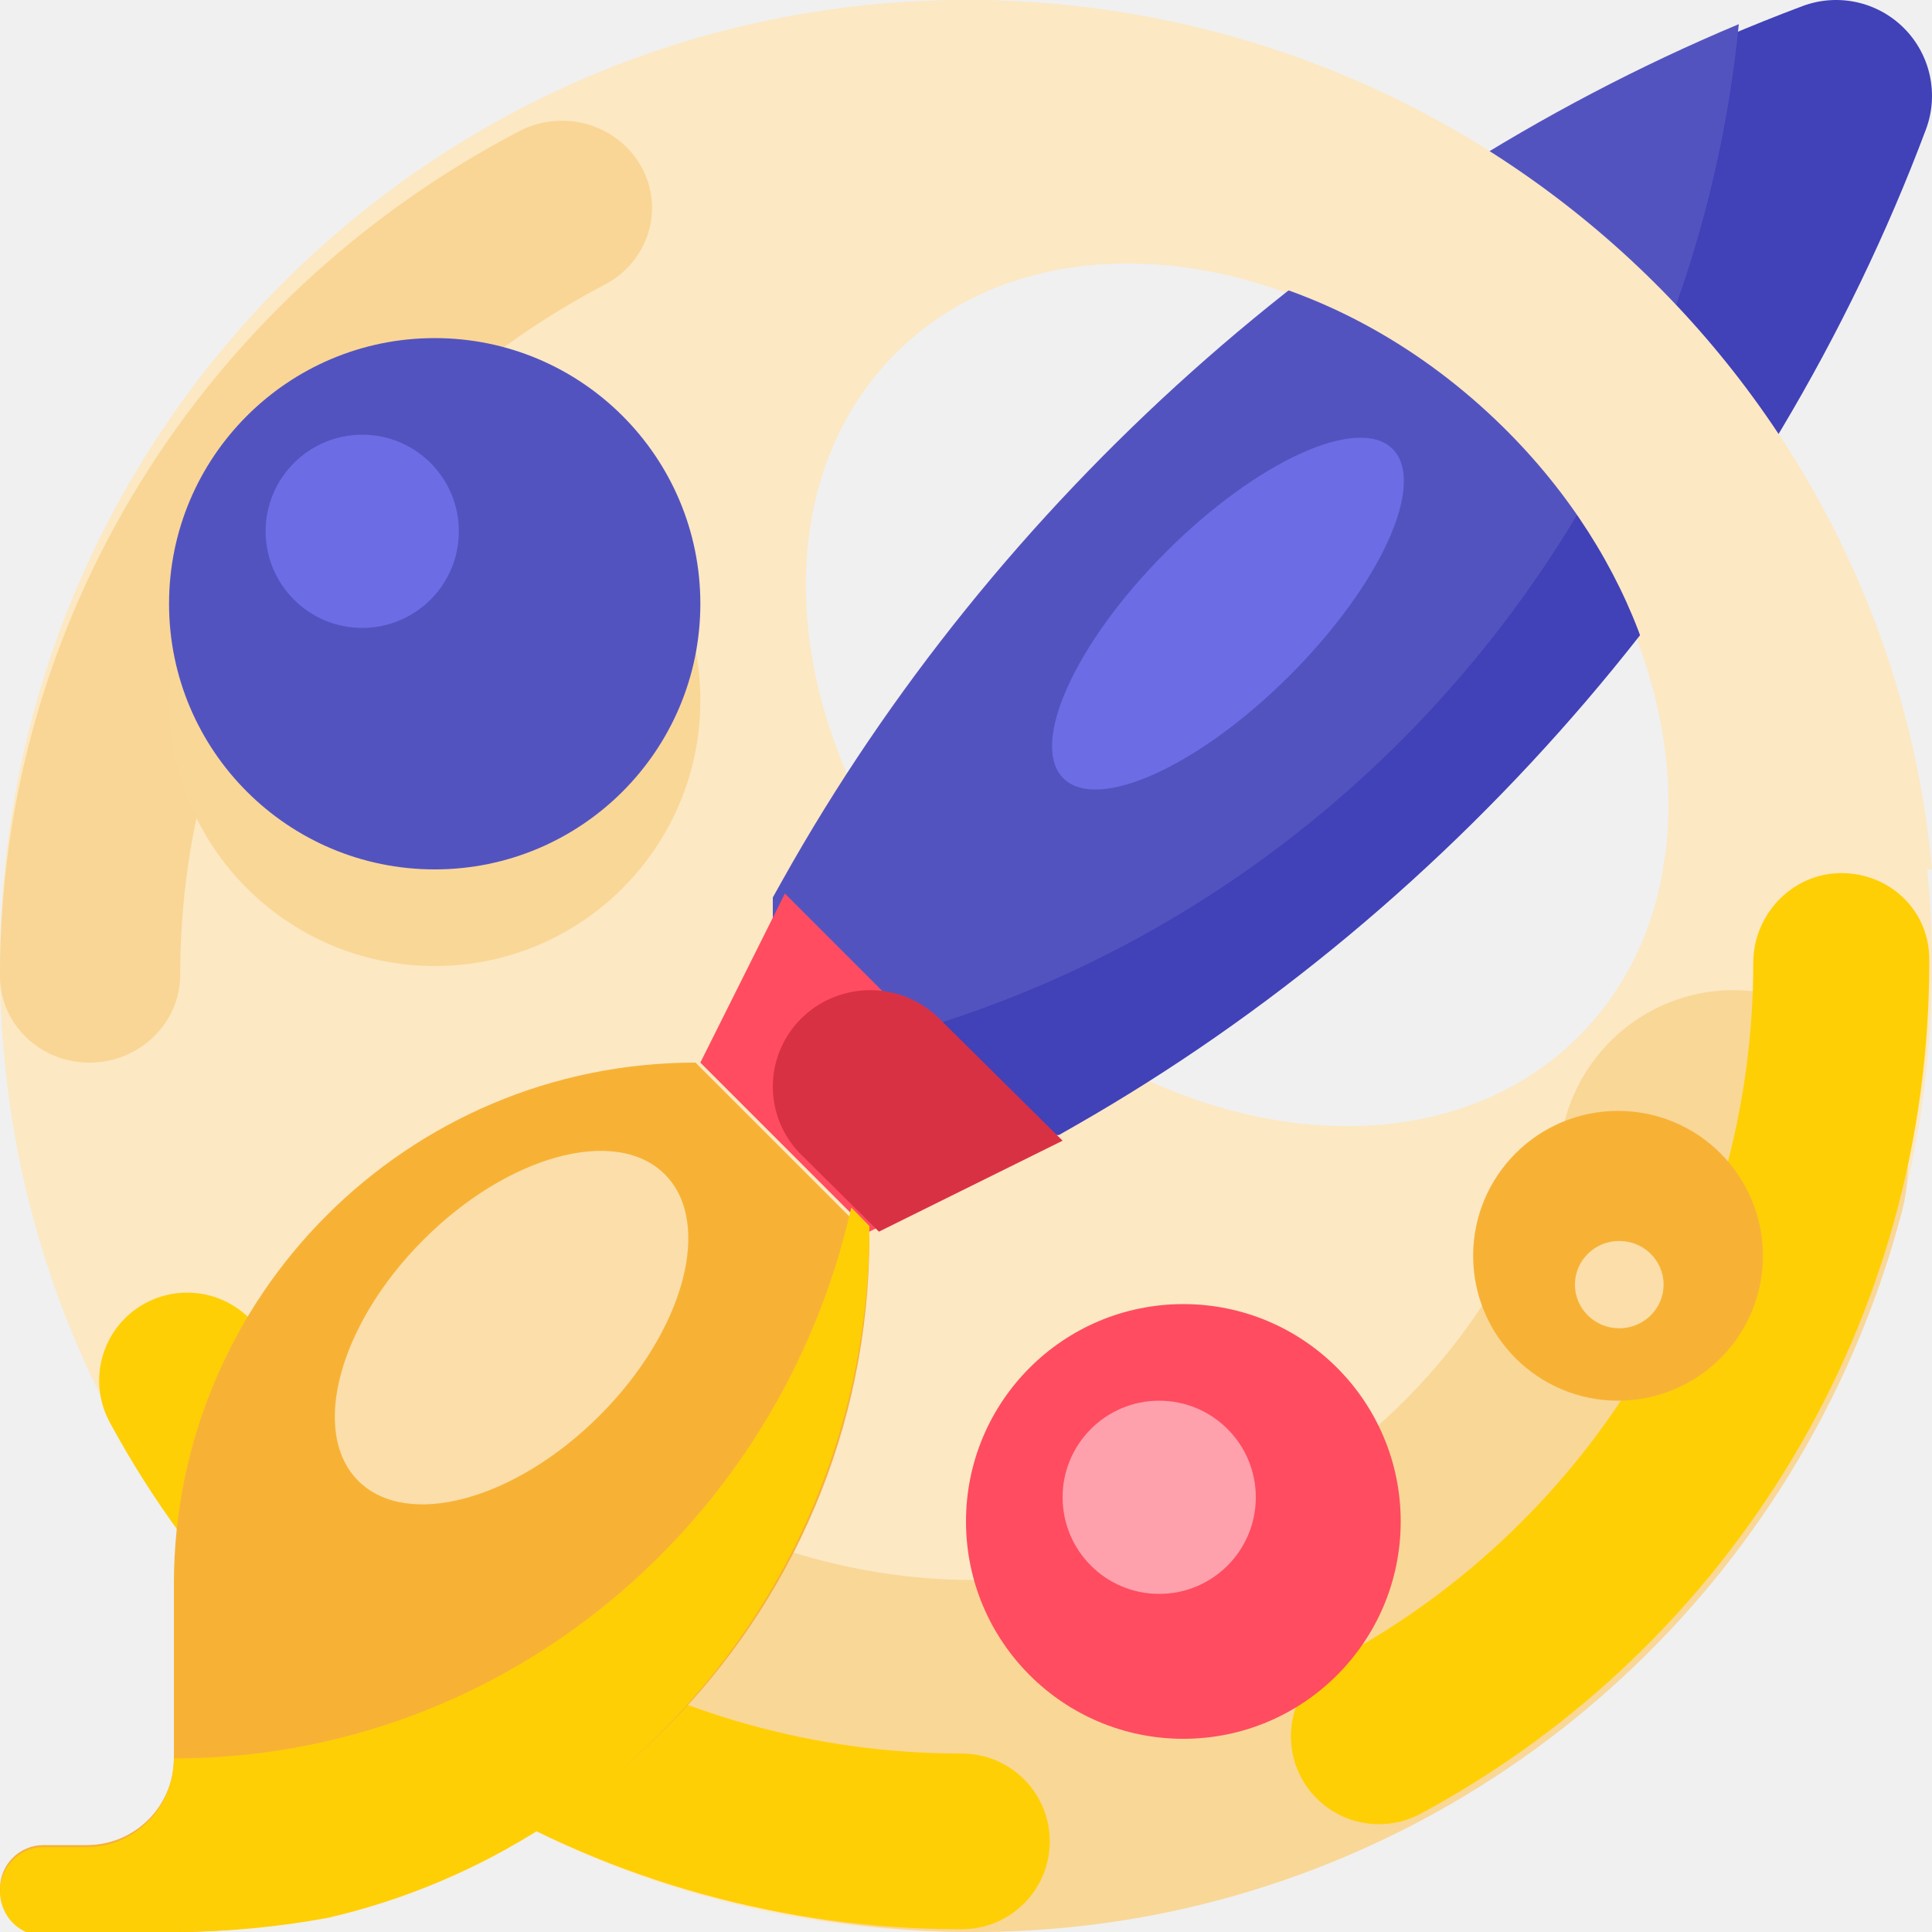
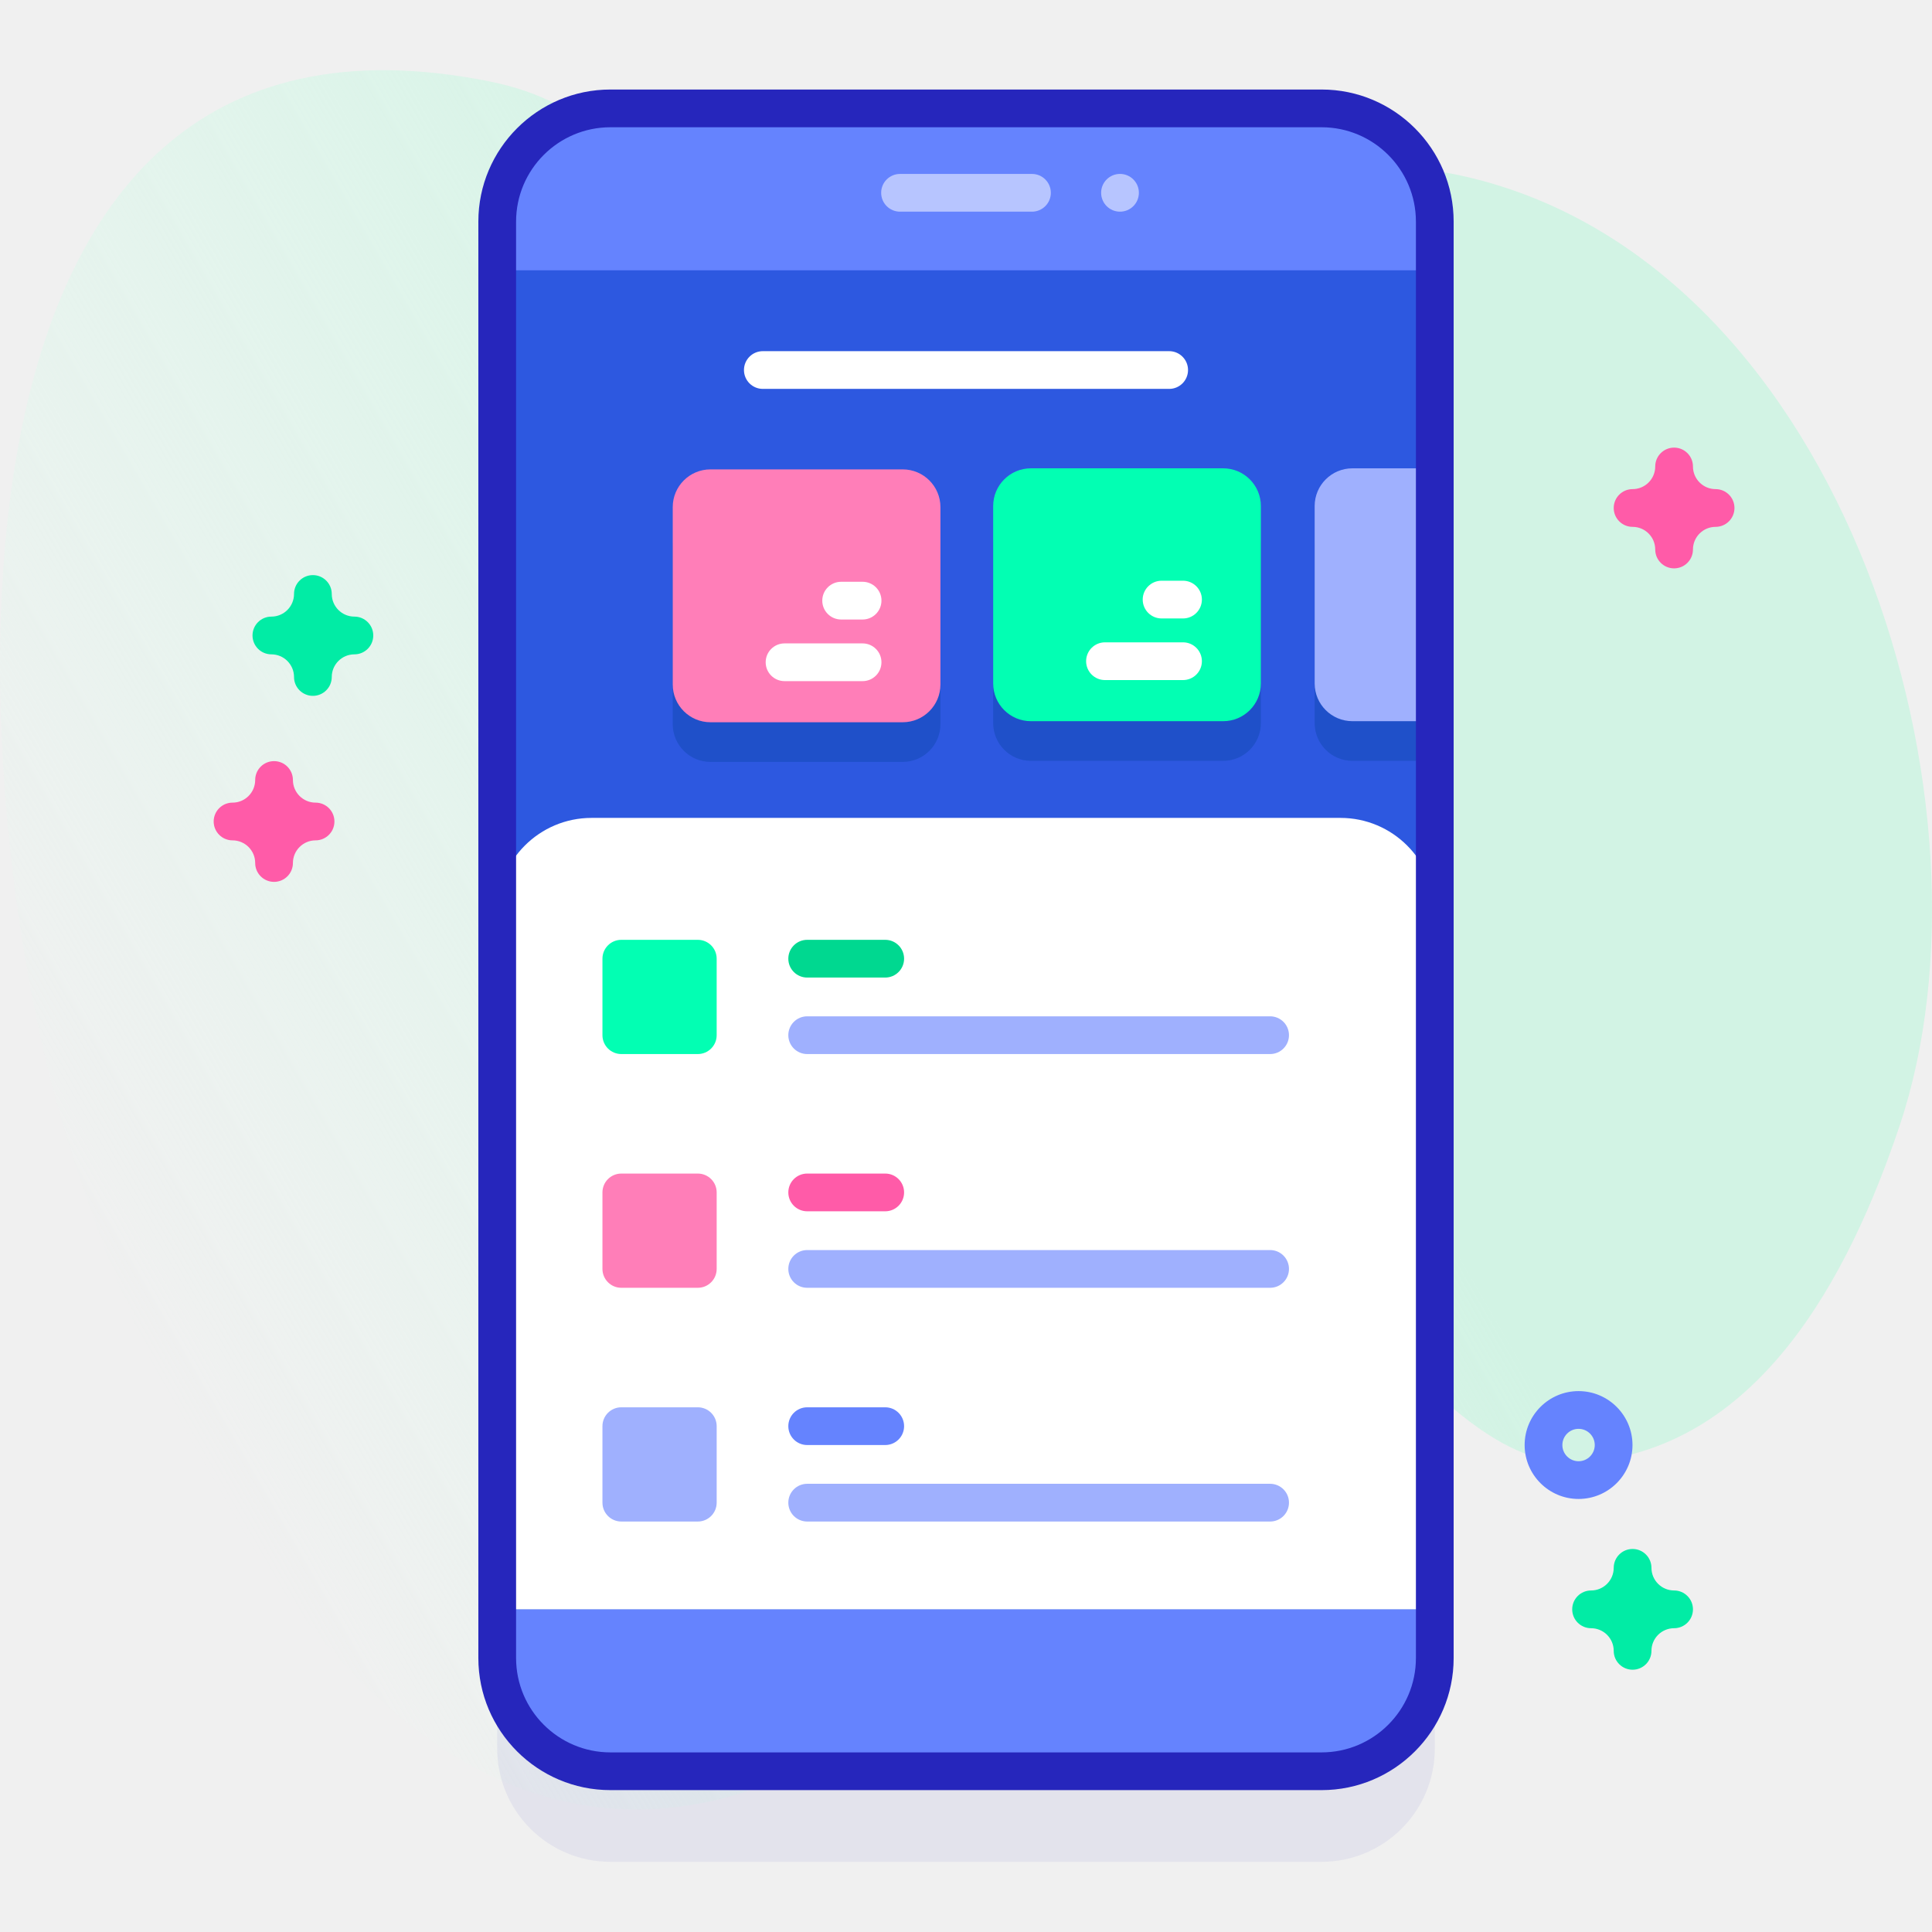
- <svg xmlns="http://www.w3.org/2000/svg" width="80px" height="80px" viewBox="0 0 80 80" version="1.1">
-   <g id="Personal-1-mixed" stroke="none" stroke-width="1" fill="none" fill-rule="evenodd">
-     <g transform="translate(-478, -1701)" fill-rule="nonzero" id="services">
-       <g transform="translate(350, 1552)">
-         <g id="1" transform="translate(10, 109)">
-           <g id="paint-palette" transform="translate(118, 40)">
-             <path d="M40,0 C17.909,0 0,17.909 0,40 C0,62.091 17.909,80 40,80 C62.092,80 80,62.091 80,40 C80,17.909 62.092,0 40,0 Z M65.371,42.913 C59.347,48.938 48.131,47.49 40.32,39.68 C32.51,31.869 31.062,20.653 37.087,14.629 C43.112,8.604 54.328,10.051 62.138,17.862 C69.949,25.672 71.396,36.888 65.371,42.913 L65.371,42.913 Z" id="Shape" fill="#FCE8C3" />
-             <path d="M71.769,41 C68.489,41.004 65.622,43.234 64.786,46.434 C61.191,60.072 47.318,68.188 33.801,64.561 C32.55,64.225 31.327,63.793 30.142,63.269 C26.491,61.645 22.225,63.316 20.616,67 C19.008,70.68 20.657,74.977 24.301,76.606 C28.156,78.322 32.258,79.404 36.452,79.812 L36.452,79.812 C36.473,79.814 36.494,79.816 36.515,79.818 L36.515,79.818 C36.724,79.838 36.933,79.856 37.143,79.873 L37.144,79.873 L37.174,79.875 L37.176,79.875 L37.204,79.878 L37.208,79.878 L37.236,79.88 L37.24,79.881 L37.266,79.883 L37.272,79.883 L37.298,79.885 L37.304,79.886 L37.33,79.888 L37.336,79.888 L37.362,79.89 L37.368,79.89 L37.393,79.892 L37.4,79.893 L37.425,79.895 L37.431,79.895 L37.457,79.897 L37.464,79.897 L37.489,79.899 L37.494,79.9 L37.521,79.902 L37.526,79.902 L37.554,79.904 L37.555,79.904 L37.585,79.906 L37.586,79.906 C37.69,79.913 37.793,79.92 37.898,79.926 L37.903,79.927 L37.931,79.928 L37.934,79.929 L37.961,79.93 L37.967,79.93 L37.992,79.932 L37.999,79.932 L38.022,79.934 L38.032,79.934 L38.054,79.935 L38.064,79.936 L38.087,79.937 L38.096,79.938 L38.119,79.939 L38.128,79.94 L38.15,79.941 L38.16,79.941 L38.183,79.943 L38.192,79.943 L38.214,79.944 L38.225,79.945 L38.246,79.946 L38.257,79.947 L38.278,79.948 L38.29,79.948 L38.31,79.949 L38.321,79.95 L38.343,79.951 L38.353,79.951 L38.376,79.952 L38.384,79.953 L38.407,79.954 L38.417,79.955 L38.44,79.956 L38.447,79.956 L38.473,79.957 L38.477,79.957 L38.505,79.959 L38.507,79.959 C38.558,79.961 38.611,79.964 38.661,79.966 L38.664,79.966 L38.689,79.967 L38.696,79.967 L38.72,79.968 L38.729,79.969 L38.751,79.969 L38.761,79.97 L38.781,79.971 L38.794,79.971 L38.813,79.972 L38.826,79.972 L38.846,79.973 L38.859,79.974 L38.878,79.974 L38.891,79.975 L38.91,79.975 L38.924,79.976 L38.943,79.977 L38.956,79.977 L38.976,79.978 L38.988,79.978 L39.008,79.979 L39.021,79.979 L39.039,79.98 L39.054,79.98 L39.072,79.981 L39.086,79.981 L39.104,79.982 L39.119,79.982 L39.137,79.983 L39.151,79.983 L39.169,79.984 L39.183,79.984 L39.202,79.985 L39.215,79.985 L39.234,79.985 L39.248,79.986 L39.267,79.986 L39.281,79.987 L39.299,79.987 L39.315,79.988 L39.332,79.988 L39.346,79.988 L39.364,79.989 L39.378,79.989 L39.397,79.99 L39.414,79.99 L39.429,79.99 L39.449,79.991 L39.483,79.991 L39.493,79.992 L39.514,79.992 L39.526,79.992 L39.544,79.992 L39.559,79.993 L39.576,79.993 L39.591,79.994 L39.608,79.994 L39.624,79.994 L39.641,79.995 L39.657,79.995 L39.673,79.995 L39.69,79.995 L39.706,79.996 L39.722,79.996 L39.739,79.996 L39.755,79.996 L39.772,79.996 L39.787,79.997 L39.804,79.997 L39.82,79.997 L39.837,79.997 L39.853,79.997 L39.869,79.997 L39.886,79.998 L39.902,79.998 L39.918,79.998 L39.935,79.998 L39.952,79.998 L39.967,79.998 L39.985,79.999 L40,79.999 L40.017,79.999 L40.033,79.999 L40.05,79.999 L40.066,79.999 L40.083,80 L40.098,80 L40.116,80 L40.131,80 L40.148,80 L40.164,80 L40.181,80 L40.197,80 L40.216,80 L40.229,80 L40.248,80 L40.262,80 L40.28,80 L40.295,80 L40.328,80 L40.358,80 L40.365,80 L40.388,80 L40.398,80 L40.418,80 L40.428,80 L40.449,80 L40.459,80 L40.488,80 L40.488,80 L40.519,80 L40.526,80 L40.549,79.999 L40.559,79.999 L40.578,79.999 L40.59,79.999 L40.609,79.999 L40.62,79.999 L40.642,79.999 L40.65,79.999 L40.679,79.999 L40.688,79.999 L40.709,79.999 L40.72,79.998 L40.74,79.998 L40.75,79.998 L40.77,79.998 L40.781,79.998 L40.802,79.998 L40.81,79.997 L40.84,79.997 L40.846,79.997 L40.87,79.997 L40.88,79.997 L40.9,79.996 L40.911,79.996 L40.931,79.996 L40.941,79.996 L40.962,79.995 L40.971,79.995 C40.99,79.995 41.012,79.994 41.031,79.994 L41.04,79.994 L41.06,79.994 L41.072,79.993 L41.09,79.993 L41.102,79.993 L41.121,79.992 L41.132,79.992 L41.156,79.992 L41.161,79.992 L41.191,79.991 L41.2,79.991 L41.22,79.99 L41.232,79.99 L41.251,79.99 L41.262,79.989 L41.282,79.989 L41.292,79.989 L41.314,79.988 L41.322,79.988 L41.351,79.987 L41.36,79.987 L41.381,79.987 L41.392,79.986 L41.411,79.986 L41.422,79.985 L41.442,79.985 L41.452,79.984 L41.473,79.984 L41.482,79.984 L41.512,79.983 L41.515,79.983 L41.541,79.982 L41.551,79.981 L41.571,79.981 L41.582,79.98 L41.602,79.98 L41.612,79.979 L41.634,79.979 L41.642,79.978 C41.663,79.978 41.681,79.977 41.702,79.976 L41.709,79.976 L41.732,79.975 L41.742,79.975 L41.762,79.974 L41.772,79.974 L41.793,79.973 L41.802,79.973 C41.822,79.972 41.841,79.971 41.861,79.971 L41.87,79.97 L41.892,79.97 L41.901,79.969 L41.922,79.968 L41.931,79.968 L41.953,79.967 L41.961,79.967 L41.986,79.966 L41.991,79.966 L42.022,79.964 L42.025,79.964 L42.052,79.963 L42.059,79.963 L42.081,79.962 L42.091,79.961 L42.111,79.96 L42.122,79.96 L42.144,79.959 L42.151,79.958 L42.181,79.957 L42.184,79.957 L42.211,79.956 L42.22,79.955 L42.24,79.954 L42.251,79.954 L42.271,79.953 L42.281,79.952 L42.302,79.951 L42.311,79.951 L42.337,79.949 L42.343,79.949 L42.37,79.948 L42.38,79.947 L42.4,79.946 L42.41,79.946 L42.429,79.945 L42.441,79.944 L42.461,79.943 L42.47,79.943 L42.496,79.941 L42.5,79.941 L42.53,79.939 L42.535,79.939 L42.559,79.938 L42.569,79.937 L42.589,79.936 L42.599,79.935 L42.618,79.934 L42.629,79.934 L42.652,79.932 L42.658,79.932 L42.689,79.93 L42.691,79.93 L42.718,79.928 L42.726,79.928 L42.748,79.926 L42.758,79.926 L42.779,79.924 L42.787,79.924 L42.812,79.922 L42.817,79.922 C42.837,79.921 42.857,79.919 42.877,79.918 L42.884,79.918 L42.907,79.916 L42.915,79.916 L42.938,79.914 L42.946,79.914 L42.969,79.912 L42.976,79.912 C42.997,79.91 43.015,79.909 43.036,79.908 L43.042,79.907 L43.066,79.906 L43.074,79.905 L43.096,79.904 L43.104,79.903 L43.127,79.901 L43.134,79.901 C43.154,79.9 43.175,79.898 43.194,79.897 L43.199,79.896 L43.224,79.894 L43.232,79.894 L43.254,79.892 L43.263,79.891 L43.285,79.89 L43.292,79.889 L43.321,79.887 L43.322,79.887 L43.353,79.885 L43.355,79.884 L43.382,79.882 L43.391,79.882 L43.412,79.88 L43.42,79.879 L43.443,79.878 L43.451,79.877 L43.477,79.875 L43.48,79.875 C43.501,79.873 43.52,79.872 43.541,79.87 L43.545,79.869 L43.57,79.867 L43.579,79.867 L43.6,79.865 L43.609,79.864 L43.632,79.862 L43.638,79.862 C43.659,79.86 43.678,79.859 43.699,79.857 L43.703,79.856 L43.729,79.854 L43.735,79.854 L43.759,79.852 L43.766,79.851 L43.792,79.849 L43.795,79.849 C43.816,79.847 43.836,79.845 43.857,79.843 L43.857,79.843 L43.886,79.841 L43.893,79.84 L43.916,79.838 L43.924,79.837 L43.948,79.835 L43.953,79.834 C43.984,79.832 44.012,79.829 44.044,79.826 L44.049,79.826 L44.074,79.823 L44.08,79.822 L44.105,79.82 L44.11,79.82 L44.137,79.817 L44.14,79.817 C44.161,79.815 44.18,79.813 44.201,79.811 L44.207,79.81 L44.231,79.808 L44.238,79.807 L44.261,79.805 L44.268,79.804 L44.292,79.802 L44.298,79.801 C44.319,79.799 44.337,79.797 44.358,79.795 L44.364,79.795 L44.388,79.792 L44.396,79.791 L44.418,79.789 L44.426,79.788 L44.449,79.786 L44.455,79.785 C44.476,79.783 44.495,79.781 44.516,79.779 L44.518,79.779 L44.546,79.776 L44.551,79.775 L44.576,79.773 L44.581,79.772 L44.607,79.769 L44.612,79.769 L44.64,79.766 L44.642,79.765 C44.662,79.763 44.682,79.761 44.703,79.759 L44.707,79.758 L44.732,79.755 L44.738,79.755 L44.763,79.752 L44.768,79.751 C44.798,79.748 44.829,79.744 44.859,79.741 L44.864,79.74 L44.888,79.738 L44.895,79.737 L44.919,79.734 L44.925,79.733 L44.951,79.73 L44.955,79.73 C44.975,79.728 44.995,79.725 45.016,79.723 C45.017,79.723 45.015,79.723 45.016,79.723 L45.045,79.719 L45.05,79.719 L45.075,79.716 L45.081,79.715 L45.107,79.712 L45.111,79.712 C45.131,79.709 45.151,79.707 45.172,79.704 L45.173,79.704 L45.202,79.7 L45.205,79.7 L45.232,79.697 L45.237,79.696 L45.262,79.693 L45.267,79.692 C45.298,79.688 45.326,79.685 45.357,79.681 L45.361,79.68 L45.387,79.677 L45.393,79.676 L45.418,79.673 L45.422,79.672 C45.453,79.669 45.482,79.665 45.513,79.661 L45.516,79.66 L45.543,79.657 L45.547,79.656 L45.574,79.653 L45.577,79.652 L45.607,79.648 L45.607,79.648 C45.627,79.645 45.648,79.643 45.668,79.64 L45.67,79.64 L45.698,79.636 L45.703,79.635 L45.728,79.632 L45.733,79.631 L45.759,79.628 L45.763,79.627 C45.794,79.623 45.823,79.619 45.854,79.614 L45.857,79.614 L45.883,79.61 L45.889,79.609 L45.915,79.606 L45.918,79.605 C45.949,79.601 45.978,79.597 46.009,79.592 L46.011,79.592 L46.039,79.588 L46.042,79.587 L46.07,79.583 L46.073,79.583 C46.114,79.577 46.153,79.571 46.194,79.565 L46.196,79.565 L46.225,79.56 L46.227,79.56 C46.268,79.554 46.307,79.548 46.348,79.542 L46.351,79.541 L46.377,79.537 L46.383,79.536 L46.41,79.532 L46.411,79.532 C46.442,79.527 46.471,79.523 46.502,79.518 L46.505,79.517 L46.533,79.513 L46.536,79.513 L46.564,79.508 L46.566,79.508 C46.607,79.501 46.646,79.495 46.687,79.488 L46.689,79.488 C46.74,79.48 46.79,79.471 46.841,79.463 L46.843,79.463 L46.872,79.458 L46.873,79.457 C47.027,79.432 47.179,79.405 47.332,79.378 L47.362,79.372 L47.363,79.372 C47.465,79.354 47.566,79.335 47.668,79.316 L47.669,79.316 C47.719,79.306 47.77,79.297 47.821,79.287 L47.821,79.287 C47.871,79.277 47.922,79.267 47.973,79.257 L47.973,79.257 C48.135,79.225 48.297,79.193 48.458,79.159 L48.459,79.159 C63.186,76.042 74.913,64.812 78.764,50.136 C79.772,46.236 77.455,42.251 73.59,41.234 C72.995,41.08 72.383,41 71.769,41 L71.769,41 Z" id="Path" fill="#F9D797" />
-             <g id="Group" transform="translate(4, 36)" fill="#FFCF06">
-               <path d="M35.844,43.886 L35.808,43.886 C21.084,43.892 7.543,35.832 0.544,22.895 C-0.413,21.127 0.247,18.918 2.018,17.963 C3.788,17.008 5.998,17.665 6.956,19.431 C12.68,30.018 23.76,36.615 35.808,36.61 C37.821,36.6 39.46,38.221 39.47,40.23 C39.479,42.24 37.856,43.877 35.844,43.886 L35.844,43.886 Z" id="Path" />
-               <path d="M53.1,39.536 C51.088,39.537 49.455,37.91 49.453,35.9 C49.452,34.563 50.186,33.332 51.364,32.696 C61.984,26.985 68.604,15.91 68.599,3.866 C68.599,1.857 70.229,0.153 72.243,0.153 C74.257,0.153 75.886,1.705 75.886,3.715 L75.886,3.866 C75.892,18.584 67.805,32.116 54.83,39.099 C54.298,39.385 53.704,39.536 53.1,39.536 Z" id="Path" />
-             </g>
-             <path d="M3.731,44 C1.689,44.018 0.019,42.431 0,40.455 C0,40.446 0,40.437 0,40.428 L0,40.352 C-0.004,25.78 8.246,12.378 21.491,5.437 C23.302,4.487 25.566,5.137 26.548,6.889 C27.53,8.641 26.858,10.831 25.047,11.781 C14.209,17.462 7.46,28.429 7.462,40.352 C7.466,42.353 5.8,43.982 3.731,44 Z" id="Path" fill="#F9D695" />
-             <path d="M33,47 L43.846,47 L44.554,46.596 C60.452,37.511 73.318,22.509 79.747,5.364 L79.747,5.364 C80.294,3.907 79.938,2.264 78.837,1.163 C77.736,0.062 76.093,-0.294 74.636,0.253 L74.636,0.253 C57.491,6.682 42.489,19.548 33.404,35.446 L33,36.154 L33,47 Z" id="Path" fill="#4141B8" />
-             <path d="M72,1 C55.553,7.892 41.219,20.689 32.409,36.431 L32,37.162 L32,44 C53.222,40.645 69.825,23.023 72,1 L72,1 Z" id="Path" fill="#5353C0" />
-             <path d="M28.8,44 C16.871,44 7.2,53.671 7.2,65.6 C7.2,65.6 7.2,65.6 7.2,65.6 L7.2,72.8 C7.2,74.788 5.588,76.4 3.6,76.4 L1.8,76.4 C0.806,76.4 0,77.206 0,78.2 C0,79.194 0.806,80 1.8,80 L7.2,80 C23.106,80 36,67.106 36,51.2 L28.8,44 Z" id="Path" fill="#F7B236" />
-             <polygon id="Path" fill="#FF4C60" points="32.5 37 29 44 36 51 43 47.5" />
-             <path d="M62.24,17.683 C67.755,23.117 70.033,30.189 68.846,36 L80,36 C78.152,15.819 60.96,0 40,0 L40,12.41 C46.313,9.102 55.521,11.061 62.24,17.683 Z" id="Path" fill="#FCE8C3" />
-             <circle id="Oval" fill="#FF4C60" cx="49" cy="63" r="9" />
-             <circle id="Oval" fill="#F9D797" cx="18" cy="29" r="11" />
-             <circle id="Oval" fill="#5353C0" cx="18" cy="25" r="11" />
-             <circle id="Oval" fill="#F7B236" cx="67" cy="52" r="6" />
-             <circle id="Oval" fill="#6C6CE5" cx="15" cy="22" r="4" />
-             <circle id="Oval" fill="#FFA1AC" cx="48" cy="62" r="4" />
-             <g id="Group" transform="translate(11, 44)" fill="#FBDEA9">
-               <ellipse id="Oval" cx="56.05" cy="9.193" rx="1.836" ry="1.808" />
-               <ellipse id="Oval" transform="translate(10.18245, 10.97382) rotate(-135) translate(-10.18245, -10.97382) " cx="10.182" cy="10.974" rx="5.153" ry="8.975" />
-             </g>
-             <ellipse id="Oval" fill="#6C6CE5" transform="translate(50.84723, 25.40856) rotate(-135) translate(-50.84723, -25.40856) " cx="50.847" cy="25.409" rx="3.619" ry="9.641" />
-             <path d="M1.072,80 L7.36,80 C9.452,79.989 11.539,79.792 13.598,79.41 C26.42,76.437 36,64.754 36,50.767 L35.249,50 C32.317,63.061 20.885,72.814 7.2,72.814 C7.2,74.844 5.588,76.489 3.6,76.489 L1.8,76.489 C0.808,76.487 0.002,77.306 0,78.319 C-0.002,79.046 0.419,79.706 1.072,80 L1.072,80 Z" id="Path" fill="#FFCF06" />
-             <path d="M36.394,51 L33.182,47.819 C31.954,46.604 31.65,44.746 32.426,43.209 C33.422,41.236 35.845,40.436 37.838,41.423 C38.226,41.615 38.58,41.867 38.886,42.171 L44,47.234 L36.394,51 Z" id="Path" fill="#D93144" />
-           </g>
-         </g>
-       </g>
+ <svg xmlns="http://www.w3.org/2000/svg" version="1.1" width="91" height="91" x="0" y="0" viewBox="0 0 512 512" style="enable-background:new 0 0 512 512" xml:space="preserve" class="">
+   <g>
+     <linearGradient id="a" x1="23.821" x2="459.531" y1="336.331" y2="84.774" gradientUnits="userSpaceOnUse">
+       <stop offset="0" stop-color="#dcfdee" stop-opacity="0" />
+       <stop offset=".629" stop-color="#d2f3e4" />
+     </linearGradient>
+     <path fill="url(#a)" d="M16.074 295.943c18.727 64.003 72.707 194.564 163.922 182.845 91.486-11.755 55.759-129.725 139.508-145.894 36.867-7.118 61.857 56.689 98.806 54.704 47.588-2.557 71.81-49.663 85.108-89.264 28.197-83.968-14.029-226.352-112.859-251.012-86.244-21.519-96.332 83.855-171.322 53.248-42.149-17.203-37.938-68.576-89.272-78.942C-25.333-9.731-8.845 210.778 16.074 295.943z" opacity="1" data-original="url(#a)" class="" />
+     <path fill="#2626bc10" d="M350.232 493.402H161.768c-16.569 0-30-13.431-30-30V82.723c0-16.569 13.431-30 30-30h188.464c16.569 0 30 13.431 30 30v380.678c0 16.569-13.431 30.001-30 30.001z" opacity="1" data-original="#2626bc10" />
+     <path fill="#6583fe" d="M350.232 469.402H161.768c-16.569 0-30-13.431-30-30V58.723c0-16.569 13.431-30 30-30h188.464c16.569 0 30 13.431 30 30v380.678c0 16.569-13.431 30.001-30 30.001z" opacity="1" data-original="#6583fe" />
+     <path fill="#2d58e0" d="M131.77 71.632h248.46v354.86H131.77z" opacity="1" data-original="#2d58e0" />
+     <path fill="#1f50c9" d="M239.225 201.915h-50.943c-5.523 0-10-4.477-10-10v-47.011c0-5.523 4.477-10 10-10h50.943c5.523 0 10 4.477 10 10v47.011c0 5.523-4.477 10-10 10zM324.144 201.633h-50.943c-5.523 0-10-4.477-10-10v-47.011c0-5.523 4.477-10 10-10h50.943c5.523 0 10 4.477 10 10v47.011c0 5.523-4.477 10-10 10zM379.948 134.622v67.01h-21.55c-5.52 0-10-4.48-10-10v-47.01c0-5.52 4.48-10 10-10z" opacity="1" data-original="#1f50c9" />
+     <path fill="#ffffff" d="M309.84 93.061H202.16a5 5 0 0 0 0 10h107.68a5 5 0 0 0 0-10z" opacity="1" data-original="#ffffff" />
+     <path fill="#ff7eb8" d="M239.225 191.403h-50.943c-5.523 0-10-4.477-10-10v-47.011c0-5.523 4.477-10 10-10h50.943c5.523 0 10 4.477 10 10v47.011c0 5.523-4.477 10-10 10z" opacity="1" data-original="#ff7eb8" />
+     <g fill="#fff">
+       <path d="M228.594 170.507h-20.681a5 5 0 0 0 0 10h20.681a5 5 0 0 0 0-10zM228.594 154.177h-5.681a5 5 0 0 0 0 10h5.681a5 5 0 0 0 0-10z" fill="#ffffff" opacity="1" data-original="#ffffff" />
+     </g>
+     <path fill="#02ffb3" d="M324.144 191.122h-50.943c-5.523 0-10-4.477-10-10V134.11c0-5.523 4.477-10 10-10h50.943c5.523 0 10 4.477 10 10v47.011c0 5.523-4.477 10.001-10 10.001z" opacity="1" data-original="#02ffb3" />
+     <g fill="#fff">
+       <path d="M313.513 170.226h-20.681a5 5 0 0 0 0 10h20.681a5 5 0 0 0 0-10zM313.513 153.895h-5.681a5 5 0 0 0 0 10h5.681a5 5 0 0 0 0-10z" fill="#ffffff" opacity="1" data-original="#ffffff" />
+     </g>
+     <path fill="#9fb0fe" d="M379.948 124.111v67.01h-21.55c-5.52 0-10-4.48-10-10v-47.01c0-5.52 4.48-10 10-10z" opacity="1" data-original="#9fb0fe" />
+     <path fill="#ffffff" d="M131.77 426.492v-184.74c0-13.8 11.19-25 25-25h198.46c13.81 0 25 11.2 25 25v184.74z" opacity="1" data-original="#ffffff" />
+     <path fill="#2626bc" d="M350.232 474.401H161.768c-19.299 0-35-15.701-35-35V58.724c0-19.299 15.701-35 35-35h188.464c19.299 0 35 15.701 35 35v380.678c0 19.298-15.701 34.999-35 34.999zM161.768 33.724c-13.785 0-25 11.215-25 25v380.678c0 13.785 11.215 25 25 25h188.464c13.785 0 25-11.215 25-25V58.724c0-13.785-11.215-25-25-25z" opacity="1" data-original="#2626bc" />
+     <path fill="#b7c5ff" d="M273.483 56.094h-34.966a5 5 0 0 1 0-10h34.966a5 5 0 0 1 0 10z" opacity="1" data-original="#b7c5ff" />
+     <circle cx="296.813" cy="51.092" r="5.002" fill="#b7c5ff" opacity="1" data-original="#b7c5ff" />
+     <path fill="#00d890" d="M234.594 249.062h-20.681a5 5 0 0 0 0 10h20.681a5 5 0 0 0 0-10z" opacity="1" data-original="#00d890" />
+     <path fill="#9fb0fe" d="M336.594 269.335H213.913a5 5 0 0 0 0 10h122.681a5 5 0 0 0 0-10z" opacity="1" data-original="#9fb0fe" />
+     <path fill="#02ffb3" d="M184.926 279.335h-20.272a5 5 0 0 1-5-5v-20.272a5 5 0 0 1 5-5h20.272a5 5 0 0 1 5 5v20.272a5 5 0 0 1-5 5z" opacity="1" data-original="#02ffb3" />
+     <path fill="#ff5ba8" d="M234.594 311.006h-20.681a5 5 0 0 0 0 10h20.681a5 5 0 0 0 0-10z" opacity="1" data-original="#ff5ba8" />
+     <path fill="#9fb0fe" d="M336.594 331.278H213.913a5 5 0 0 0 0 10h122.681a5 5 0 0 0 0-10z" opacity="1" data-original="#9fb0fe" />
+     <path fill="#ff7eb8" d="M184.926 341.278h-20.272a5 5 0 0 1-5-5v-20.272a5 5 0 0 1 5-5h20.272a5 5 0 0 1 5 5v20.272a5 5 0 0 1-5 5z" opacity="1" data-original="#ff7eb8" />
+     <path fill="#6583fe" d="M234.594 372.949h-20.681a5 5 0 0 0 0 10h20.681a5 5 0 0 0 0-10z" opacity="1" data-original="#6583fe" />
+     <path fill="#9fb0fe" d="M336.594 393.221H213.913a5 5 0 0 0 0 10h122.681a5 5 0 0 0 0-10zM184.926 403.221h-20.272a5 5 0 0 1-5-5v-20.272a5 5 0 0 1 5-5h20.272a5 5 0 0 1 5 5v20.272a5 5 0 0 1-5 5z" opacity="1" data-original="#9fb0fe" />
+     <path fill="#6583fe" d="M418.336 397.24c-7.88 0-14.291-6.411-14.291-14.292s6.411-14.292 14.291-14.292 14.291 6.411 14.291 14.292-6.411 14.292-14.291 14.292zm0-18.583c-2.366 0-4.291 1.925-4.291 4.292s1.925 4.292 4.291 4.292 4.291-1.925 4.291-4.292-1.925-4.292-4.291-4.292z" opacity="1" data-original="#6583fe" />
+     <path fill="#01eca5" d="M82.919 184.409a5 5 0 0 1-5-5c0-3.309-2.691-6-6-6a5 5 0 0 1 0-10c3.309 0 6-2.691 6-6a5 5 0 0 1 10 0c0 3.309 2.691 6 6 6a5 5 0 0 1 0 10c-3.309 0-6 2.691-6 6a5 5 0 0 1-5 5zM432.652 442.493a5 5 0 0 1-5-5c0-3.309-2.691-6-6-6a5 5 0 1 1 0-10c3.309 0 6-2.691 6-6a5 5 0 1 1 10 0c0 3.309 2.691 6 6 6a5 5 0 1 1 0 10c-3.309 0-6 2.691-6 6a5 5 0 0 1-5 5z" opacity="1" data-original="#01eca5" />
+     <g fill="#ff5ba8">
+       <path d="M443.652 150.622a5 5 0 0 1-5-5c0-3.309-2.691-6-6-6a5 5 0 1 1 0-10c3.309 0 6-2.691 6-6a5 5 0 1 1 10 0c0 3.309 2.691 6 6 6a5 5 0 1 1 0 10c-3.309 0-6 2.691-6 6a5 5 0 0 1-5 5zM72.627 233.706a5 5 0 0 1-5-5c0-3.309-2.691-6-6-6a5 5 0 0 1 0-10c3.309 0 6-2.691 6-6a5 5 0 0 1 10 0c0 3.309 2.691 6 6 6a5 5 0 0 1 0 10c-3.309 0-6 2.691-6 6a5 5 0 0 1-5 5z" fill="#ff5ba8" opacity="1" data-original="#ff5ba8" />
    </g>
  </g>
</svg>
